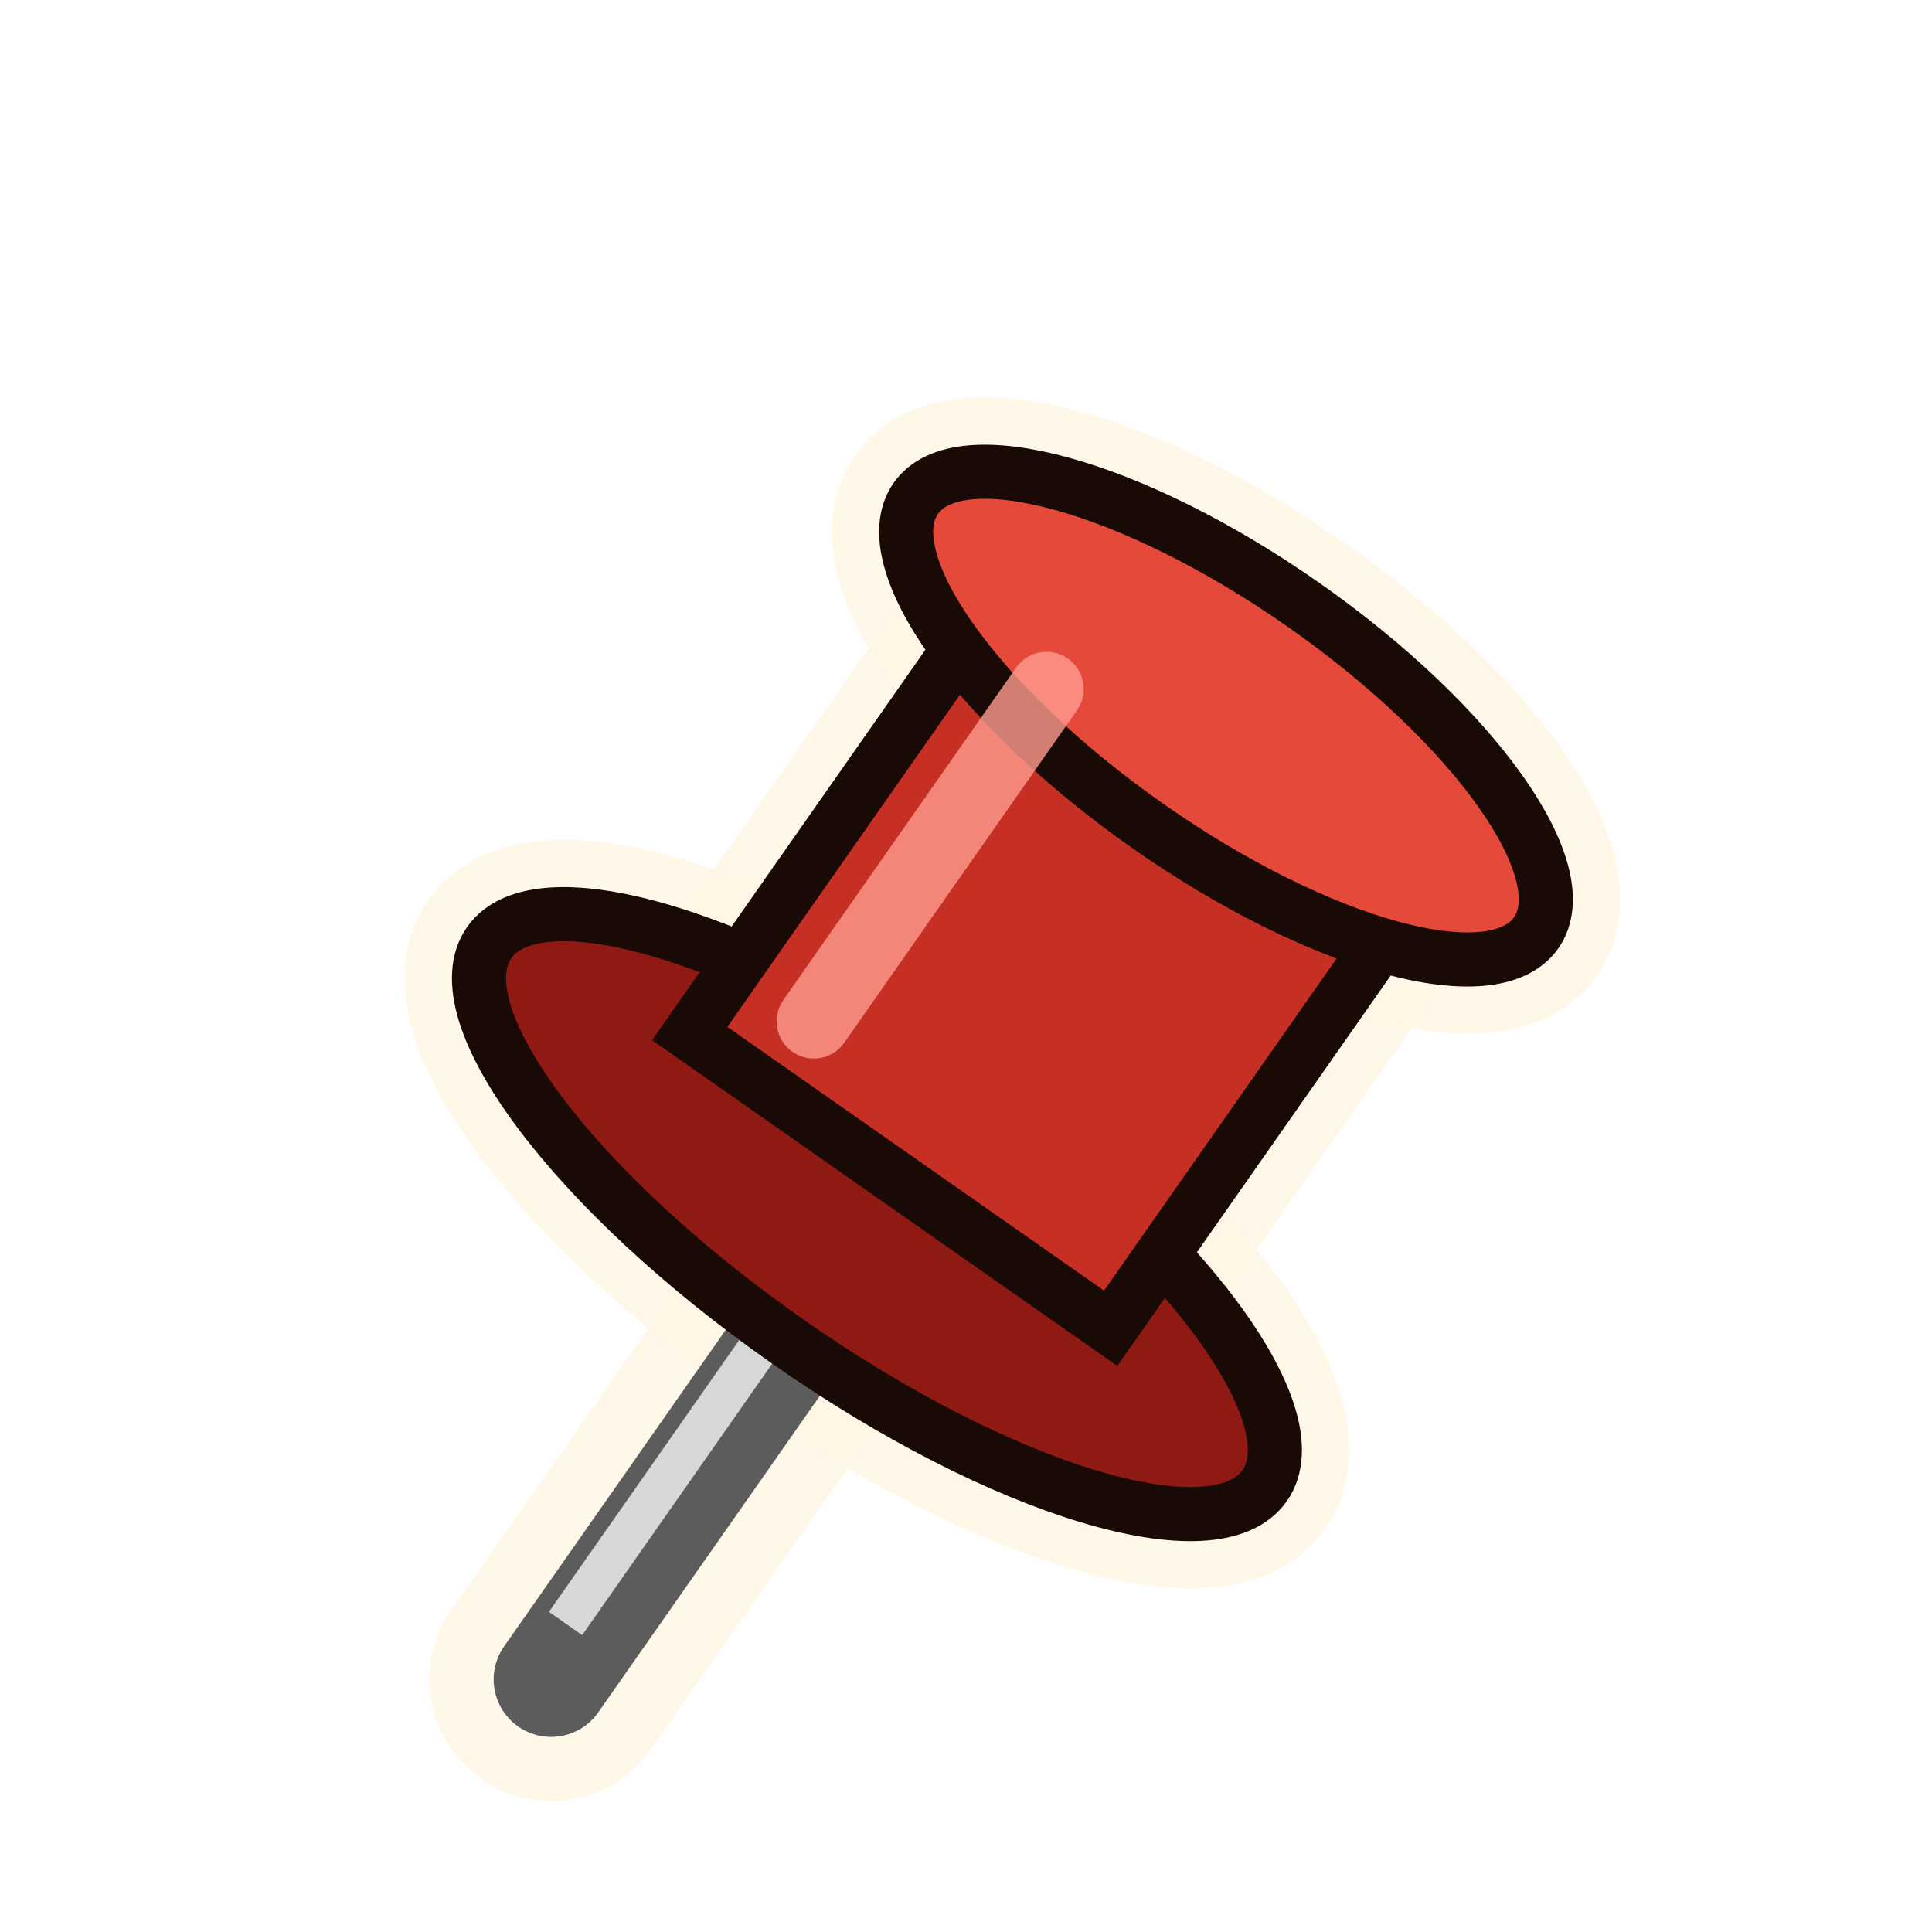
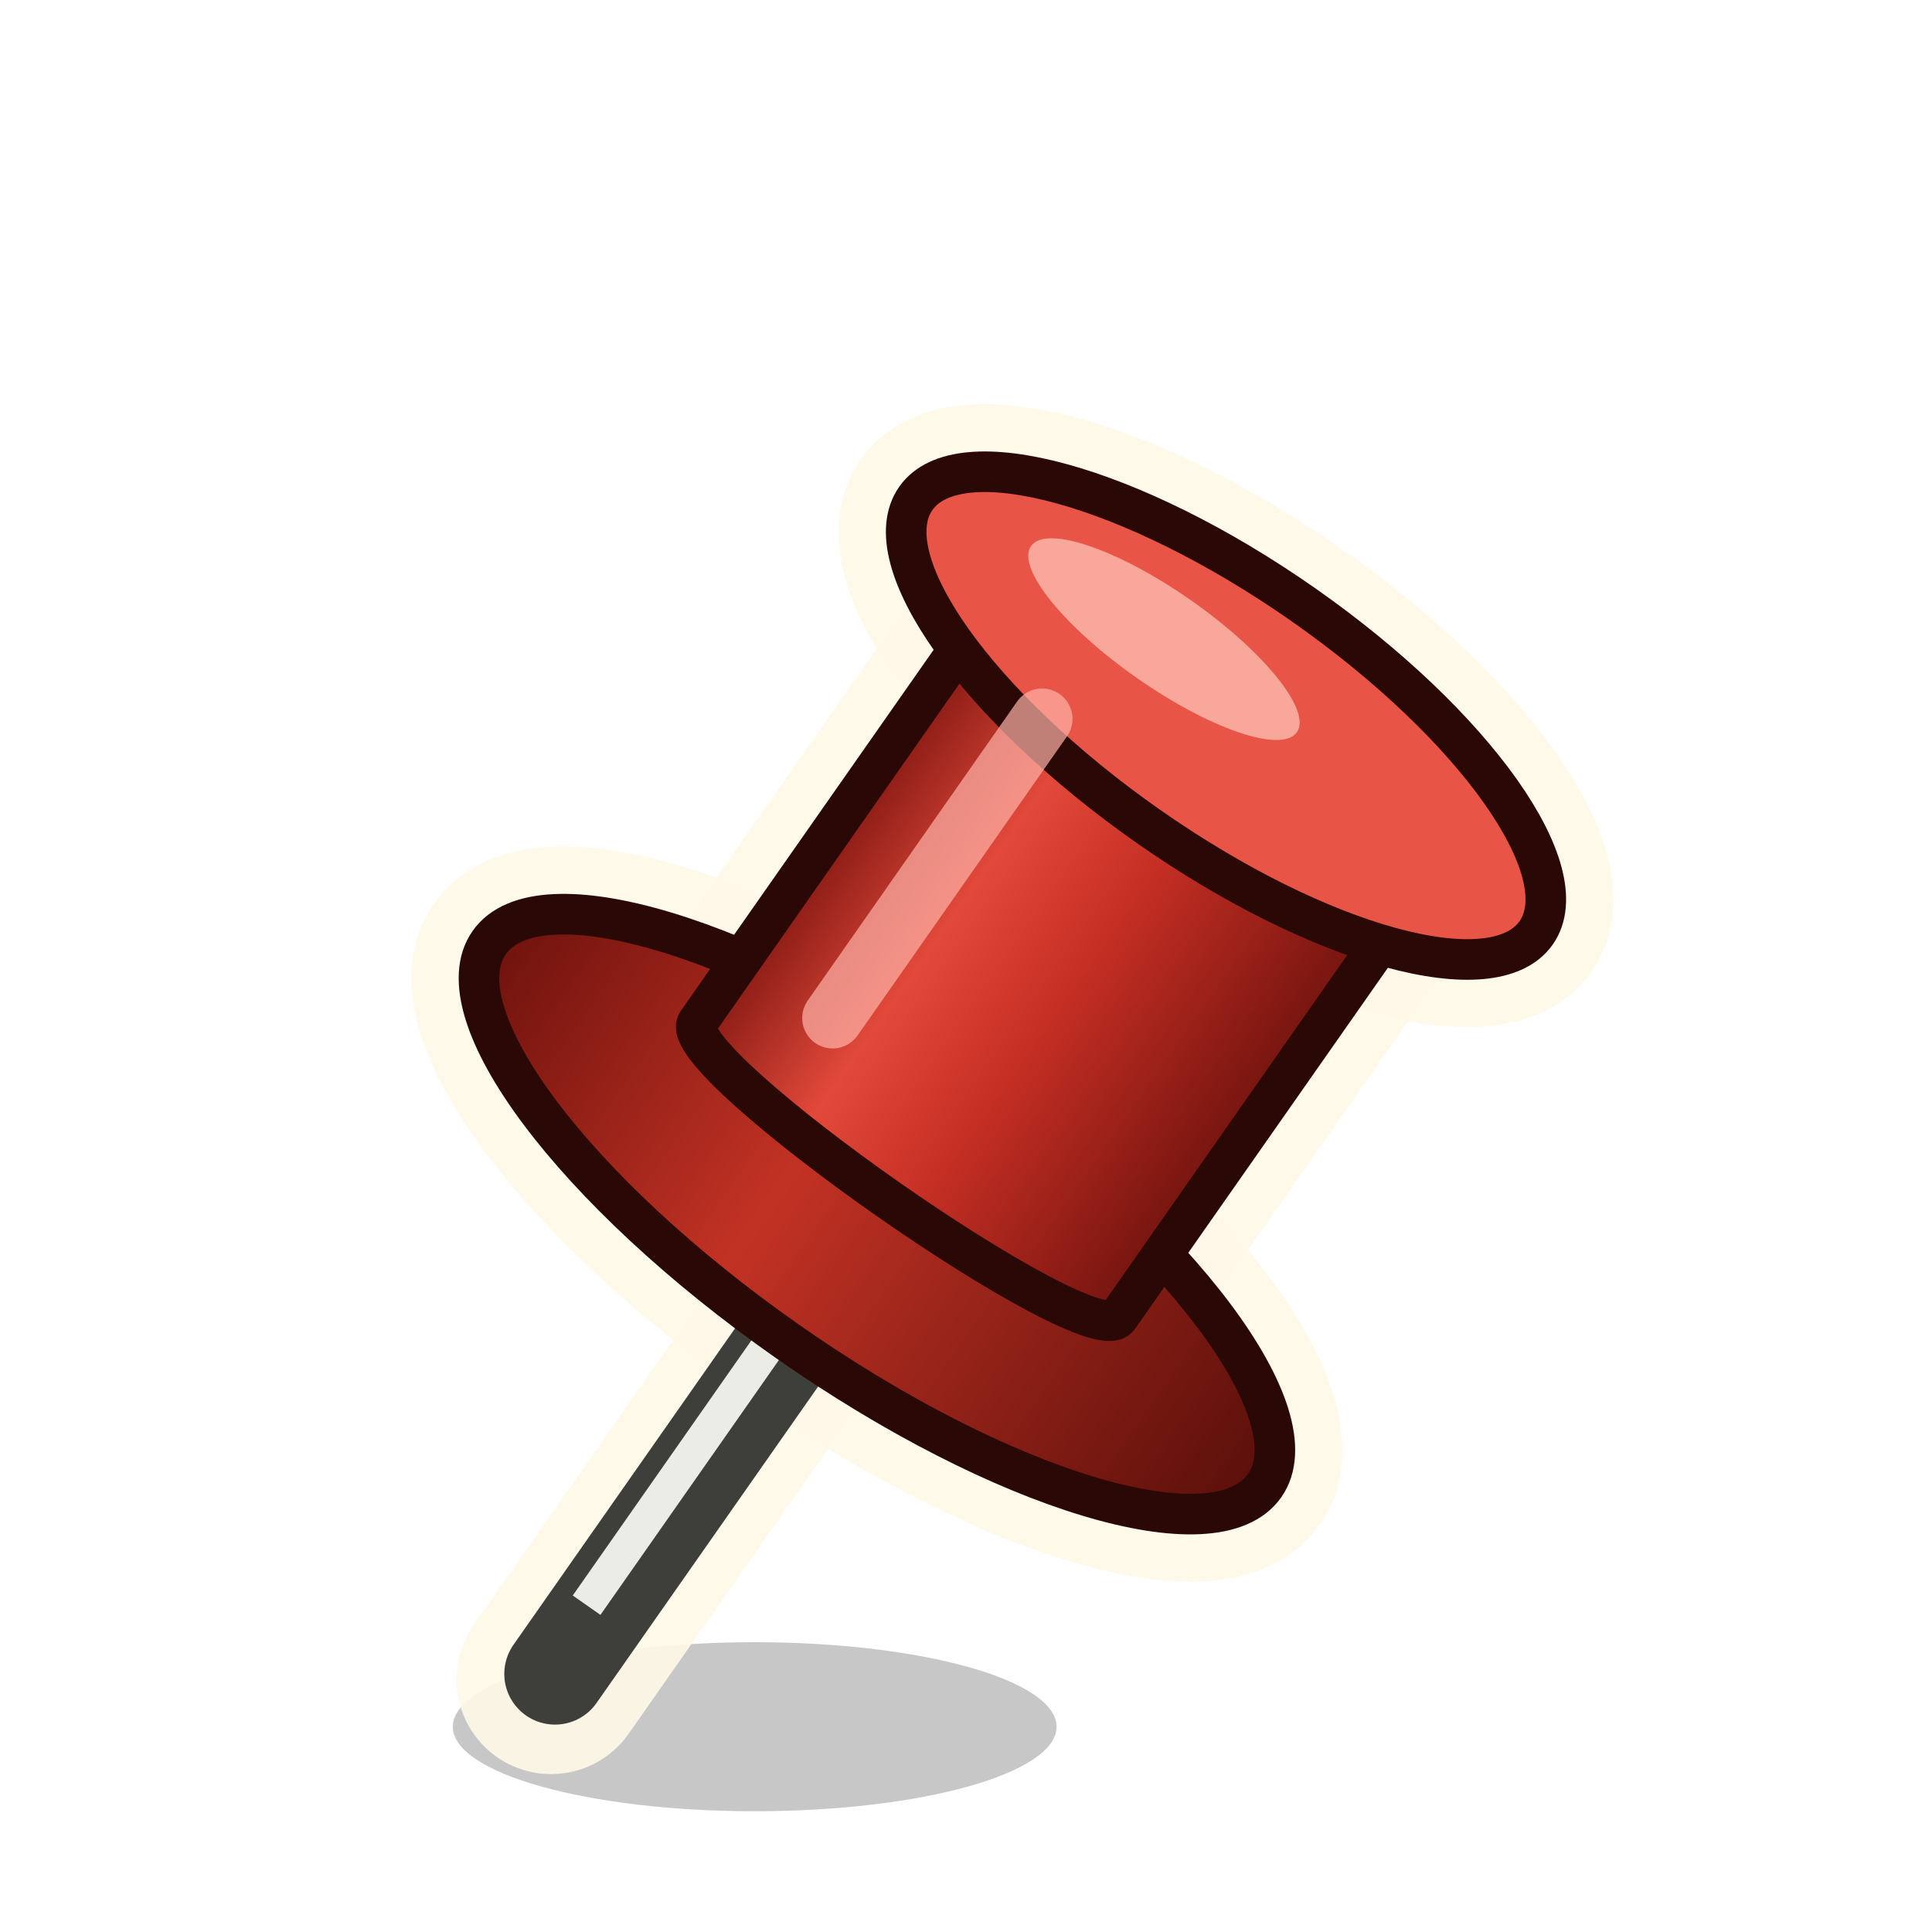
<svg xmlns="http://www.w3.org/2000/svg" width="32" height="32" viewBox="0 0 32 32">
+   <defs>
+     <linearGradient id="p" x1="-4" y1="0" x2="4" y2="0" gradientUnits="userSpaceOnUse">
+       <stop offset="0" stop-color="#7d1510" />
+       <stop offset=".3" stop-color="#e2493a" />
+       <stop offset=".55" stop-color="#c62f24" />
+       <stop offset="1" stop-color="#6e120d" />
+     </linearGradient>
+     <linearGradient id="d" x1="-7" y1="0" x2="7" y2="0" gradientUnits="userSpaceOnUse">
+       <stop offset="0" stop-color="#6e120d" />
+       <stop offset=".4" stop-color="#c23224" />
+       <stop offset="1" stop-color="#5a0f0a" />
+     </linearGradient>
+     <linearGradient id="n" x1="-1" y1="0" x2="1" y2="0" gradientUnits="userSpaceOnUse">
+       <stop offset="0" stop-color="#6a6a68" />
+       <stop offset=".45" stop-color="#f2f2ee" />
+       <stop offset="1" stop-color="#4a4a48" />
+     </linearGradient>
+   </defs>
+   <ellipse cx="12.5" cy="28.6" rx="5" ry="1.4" fill="#000" fill-opacity=".22" />
  <g transform="translate(9 28) rotate(35) scale(1.12)">
-     <g fill="#fff6e4" fill-opacity=".85" stroke="#fff6e4" stroke-opacity=".85" stroke-width="2.2" stroke-linejoin="round">
-       <path d="M0 -.2V-8.5" stroke-width="3.6" stroke-linecap="round" />
+     <g fill="#fff8e8" fill-opacity=".9" stroke="#fff8e8" stroke-opacity=".9" stroke-width="2" stroke-linejoin="round">
+       <path d="M0 -.2V-8.5" stroke-width="2.8" stroke-linecap="round" />
      <ellipse cx="0" cy="-8.6" rx="7" ry="2.3" />
      <path d="M-3.8 -17.6V-9.2H3.8V-17.6Z" />
      <ellipse cx="0" cy="-17.6" rx="5.6" ry="2" />
    </g>
-     <path d="M0 -.2V-8.5" stroke="#5c5c5c" stroke-width="1.7" stroke-linecap="round" />
-     <path d="M-.3 -1V-8" stroke="#d8d8d8" stroke-width=".6" />
-     <ellipse cx="0" cy="-8.6" rx="7" ry="2.3" fill="#8f1a14" stroke="#1a0a06" stroke-width=".8" />
-     <path d="M-3.8 -17.6V-9.2H3.8V-17.6Z" fill="#c62f24" stroke="#1a0a06" stroke-width=".8" />
-     <ellipse cx="0" cy="-17.6" rx="5.6" ry="2" fill="#e5493a" stroke="#1a0a06" stroke-width=".8" />
-     <path d="M-2.4 -16.4V-10.4" stroke="#ff9b8e" stroke-width="1.1" stroke-linecap="round" stroke-opacity=".8" />
+     <path d="M0 -.3V-8.4" stroke="#3e3e3b" stroke-width="1.5" stroke-linecap="round" />
+     <path d="M-.2 -1.4V-8.2" stroke="#ecece6" stroke-width=".5" />
+     <ellipse cx="0" cy="-8.6" rx="7" ry="2.3" fill="url(#d)" stroke="#2a0805" stroke-width=".6" />
+     <path d="M-3.8 -17.6V-9.4C-3.8 -8.7 3.8 -8.7 3.8 -9.4V-17.6Z" fill="url(#p)" stroke="#2a0805" stroke-width=".6" />
+     <ellipse cx="0" cy="-17.6" rx="5.6" ry="2" fill="#e85445" stroke="#2a0805" stroke-width=".6" />
+     <ellipse cx="-1.4" cy="-18" rx="2.4" ry=".7" fill="#ffc2b8" fill-opacity=".75" />
+     <path d="M-2.2 -16V-10.6" stroke="#ffb3a8" stroke-width=".9" stroke-linecap="round" stroke-opacity=".7" />
  </g>
</svg>
